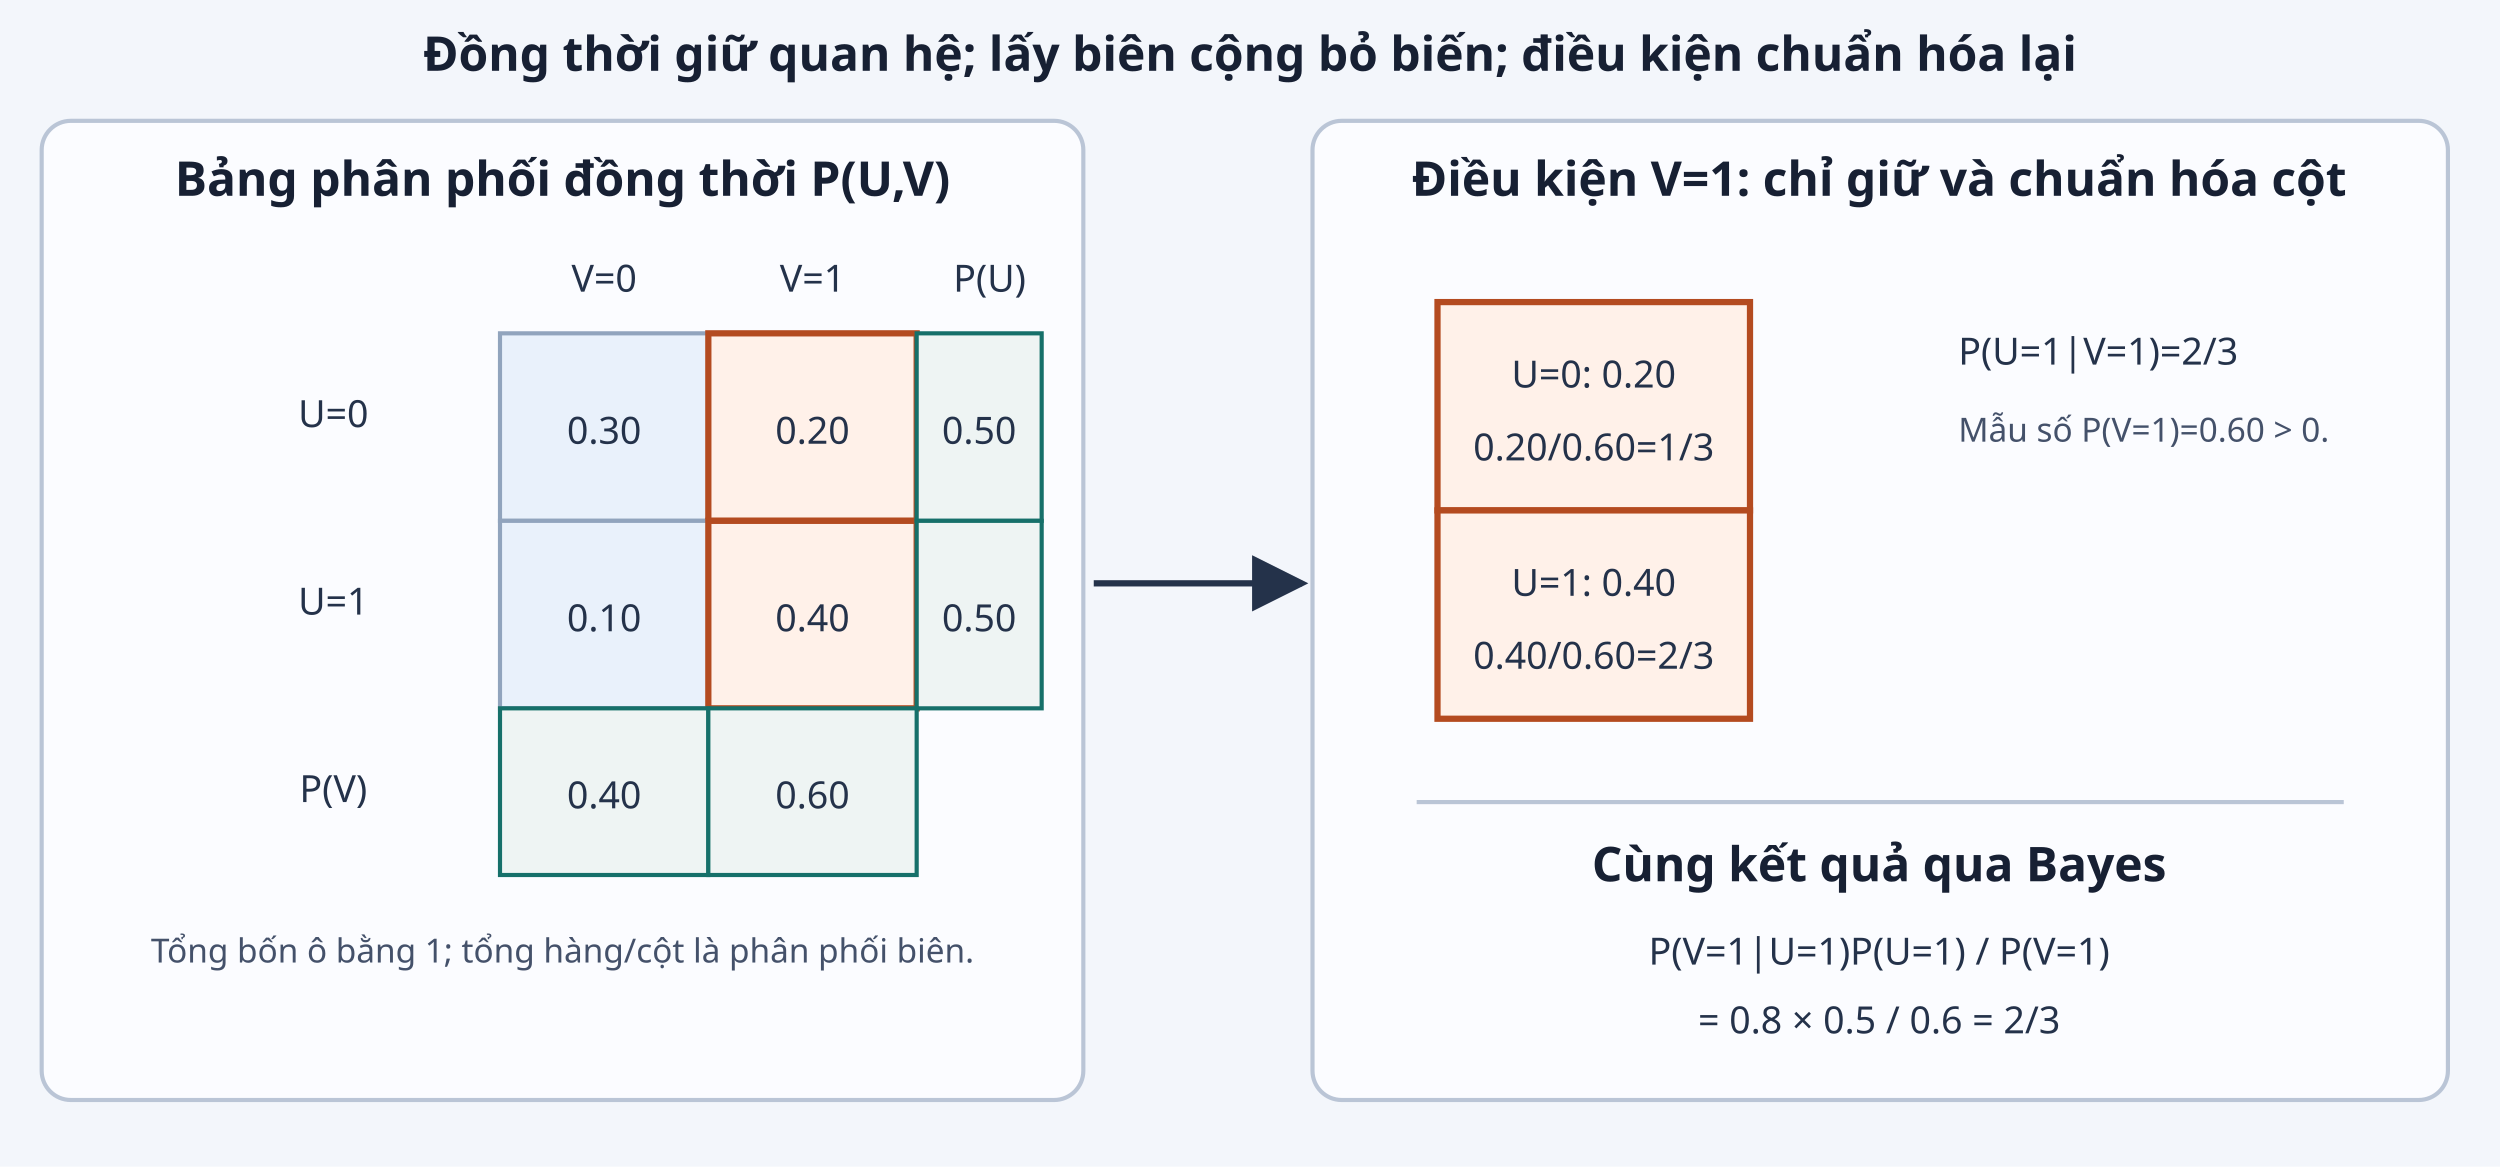
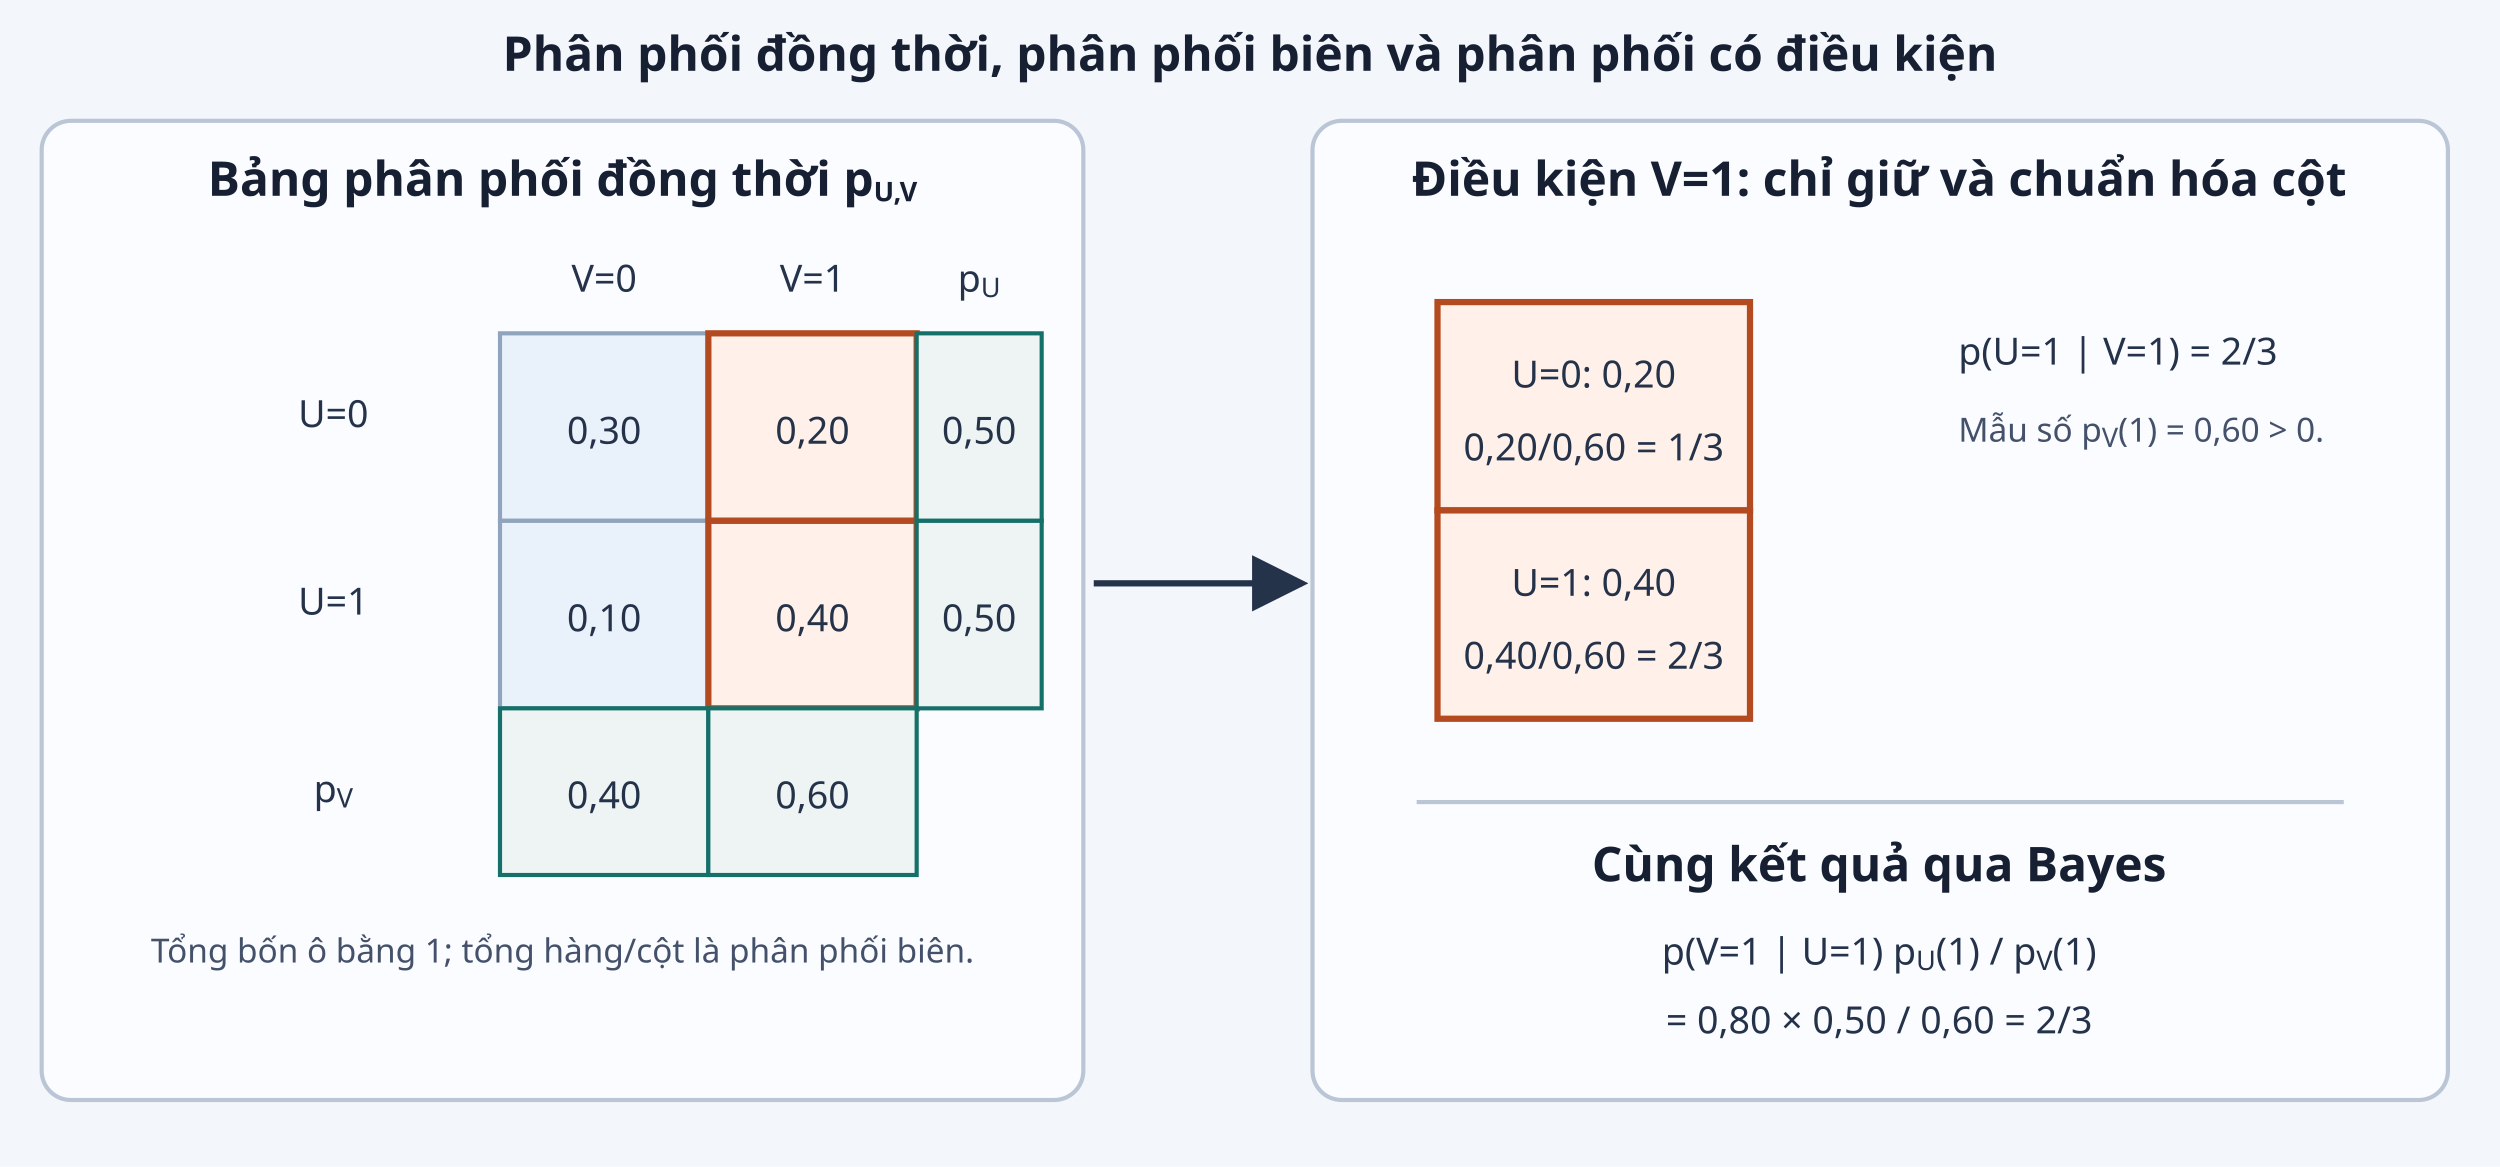
<svg xmlns="http://www.w3.org/2000/svg" viewBox="0 0 1200 560" role="img" aria-labelledby="title desc">
  <defs>
    <marker id="arrow" markerWidth="9" markerHeight="9" refX="8" refY="4.5" orient="auto">
      <path d="M0 0L9 4.5L0 9Z" fill="#24324a" />
    </marker>
    <style>.panel{fill:#fbfcff;stroke:#bac5d6;stroke-width:2}.title{font-family:sans-serif;font-size:23px;font-weight:700;fill:#172033}.label{font-family:sans-serif;font-size:18px;fill:#24324a}.small{font-family:sans-serif;font-size:16px;fill:#44516a}.cell{fill:#e9f1fb;stroke:#91a4bd;stroke-width:2}.focus{fill:#fff1e9;stroke:#b44b20;stroke-width:3}.margin{fill:#eef4f3;stroke:#16706a;stroke-width:2}.arrow{stroke:#24324a;stroke-width:3;fill:none;marker-end:url(#arrow)}</style>
  </defs>
  <rect width="1200" height="560" fill="#f3f6fb" />
-   <text class="title" x="600" y="34" text-anchor="middle">Đồng thời giữ quan hệ; lấy biên cộng bỏ biến; điều kiện chuẩn hóa lại</text>
+   <text class="title" x="600" y="34" text-anchor="middle">Phân phối đồng thời, phân phối biên và phân phối có điều kiện</text>
  <rect class="panel" x="20" y="58" width="500" height="470" rx="14" />
-   <text class="title" x="270" y="94" text-anchor="middle">Bảng phân phối đồng thời P(U,V)</text>
+   <text class="title" x="270" y="94" text-anchor="middle">Bảng phân phối đồng thời p<tspan baseline-shift="sub" font-size="13">U,V</tspan>
+   </text>
  <text class="label" x="290" y="140" text-anchor="middle">V=0</text>
  <text class="label" x="390" y="140" text-anchor="middle">V=1</text>
-   <text class="label" x="475" y="140" text-anchor="middle">P(U)</text>
+   <text class="label" x="470" y="140" text-anchor="middle">p<tspan baseline-shift="sub" font-size="13">U</tspan>
+   </text>
  <text class="label" x="160" y="205" text-anchor="middle">U=0</text>
  <text class="label" x="160" y="295" text-anchor="middle">U=1</text>
-   <text class="label" x="160" y="385" text-anchor="middle">P(V)</text>
+   <text class="label" x="160" y="385" text-anchor="middle">p<tspan baseline-shift="sub" font-size="13">V</tspan>
+   </text>
  <rect class="cell" x="240" y="160" width="100" height="90" />
  <rect class="focus" x="340" y="160" width="100" height="90" />
  <rect class="cell" x="240" y="250" width="100" height="90" />
  <rect class="focus" x="340" y="250" width="100" height="90" />
  <rect class="margin" x="440" y="160" width="60" height="90" />
  <rect class="margin" x="440" y="250" width="60" height="90" />
  <rect class="margin" x="240" y="340" width="100" height="80" />
  <rect class="margin" x="340" y="340" width="100" height="80" />
  <g class="label" text-anchor="middle">
-     <text x="290" y="213">0.30</text>
-     <text x="390" y="213">0.20</text>
-     <text x="290" y="303">0.10</text>
-     <text x="390" y="303">0.40</text>
-     <text x="470" y="213">0.50</text>
-     <text x="470" y="303">0.50</text>
-     <text x="290" y="388">0.40</text>
-     <text x="390" y="388">0.60</text>
+     <text x="290" y="213">0,30</text>
+     <text x="390" y="213">0,20</text>
+     <text x="290" y="303">0,10</text>
+     <text x="390" y="303">0,40</text>
+     <text x="470" y="213">0,50</text>
+     <text x="470" y="303">0,50</text>
+     <text x="290" y="388">0,40</text>
+     <text x="390" y="388">0,60</text>
  </g>
  <text class="small" x="270" y="462" text-anchor="middle">Tổng bốn ô bằng 1; tổng hàng/cột là phân phối biên.</text>
  <path class="arrow" d="M525 280 C570 280 590 280 625 280" />
  <rect class="panel" x="630" y="58" width="545" height="470" rx="14" />
  <text class="title" x="902" y="94" text-anchor="middle">Điều kiện V=1: chỉ giữ và chuẩn hóa cột</text>
  <rect class="focus" x="690" y="145" width="150" height="100" />
  <rect class="focus" x="690" y="245" width="150" height="100" />
-   <text class="label" x="765" y="186" text-anchor="middle">U=0: 0.20</text>
-   <text class="label" x="765" y="221" text-anchor="middle">0.20/0.60=1/3</text>
-   <text class="label" x="765" y="286" text-anchor="middle">U=1: 0.40</text>
-   <text class="label" x="765" y="321" text-anchor="middle">0.40/0.60=2/3</text>
-   <text class="label" x="940" y="175">P(U=1|V=1)=2/3</text>
-   <text class="small" x="940" y="212">Mẫu số P(V=1)=0.60 &gt; 0.</text>
+   <text class="label" x="765" y="186" text-anchor="middle">U=0: 0,20</text>
+   <text class="label" x="765" y="221" text-anchor="middle">0,20/0,60 = 1/3</text>
+   <text class="label" x="765" y="286" text-anchor="middle">U=1: 0,40</text>
+   <text class="label" x="765" y="321" text-anchor="middle">0,40/0,60 = 2/3</text>
+   <text class="label" x="940" y="175">p(U=1 | V=1) = 2/3</text>
+   <text class="small" x="940" y="212">Mẫu số p<tspan baseline-shift="sub" font-size="13">V</tspan>(1) = 0,60 &gt; 0.</text>
  <line x1="680" y1="385" x2="1125" y2="385" stroke="#bac5d6" stroke-width="2" />
  <text class="title" x="902" y="423" text-anchor="middle">Cùng kết quả qua Bayes</text>
-   <text class="label" x="902" y="463" text-anchor="middle">P(V=1|U=1)P(U=1) / P(V=1)</text>
-   <text class="label" x="902" y="496" text-anchor="middle">= 0.8 × 0.5 / 0.6 = 2/3</text>
+   <text class="label" x="902" y="463" text-anchor="middle">p(V=1 | U=1) p<tspan baseline-shift="sub" font-size="13">U</tspan>(1) / p<tspan baseline-shift="sub" font-size="13">V</tspan>(1)</text>
+   <text class="label" x="902" y="496" text-anchor="middle">= 0,80 × 0,50 / 0,60 = 2/3</text>
</svg>
